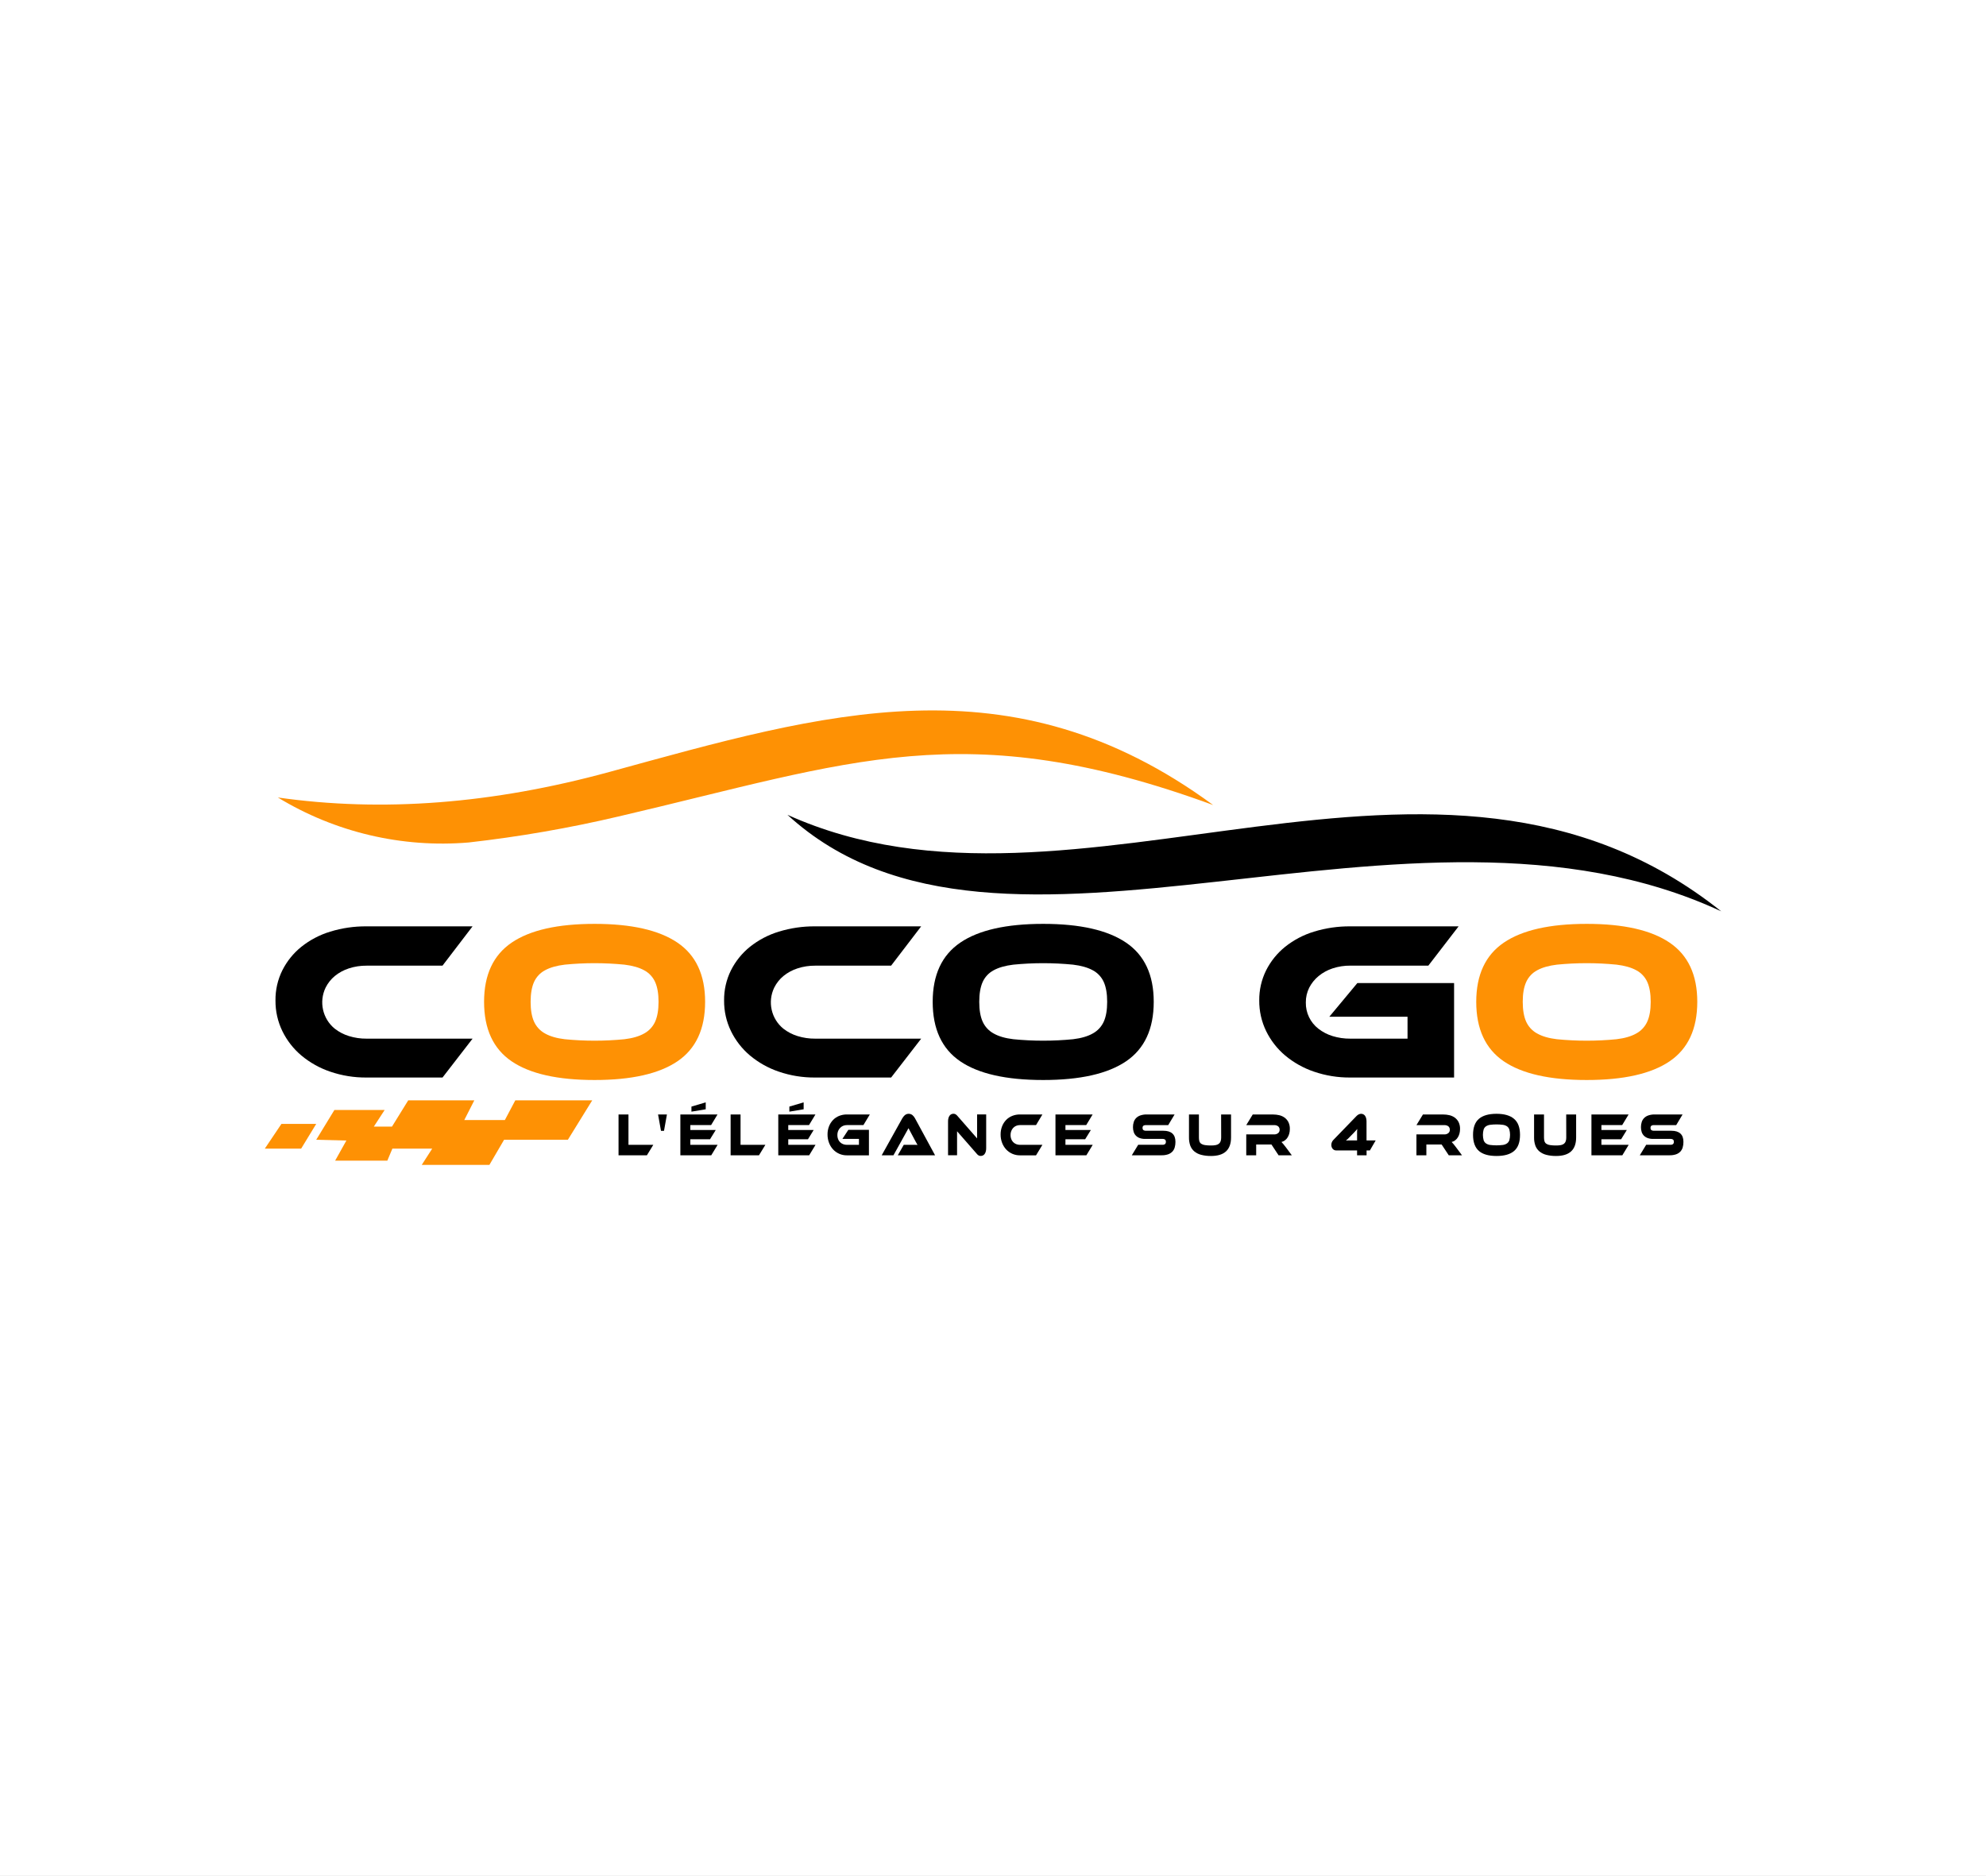
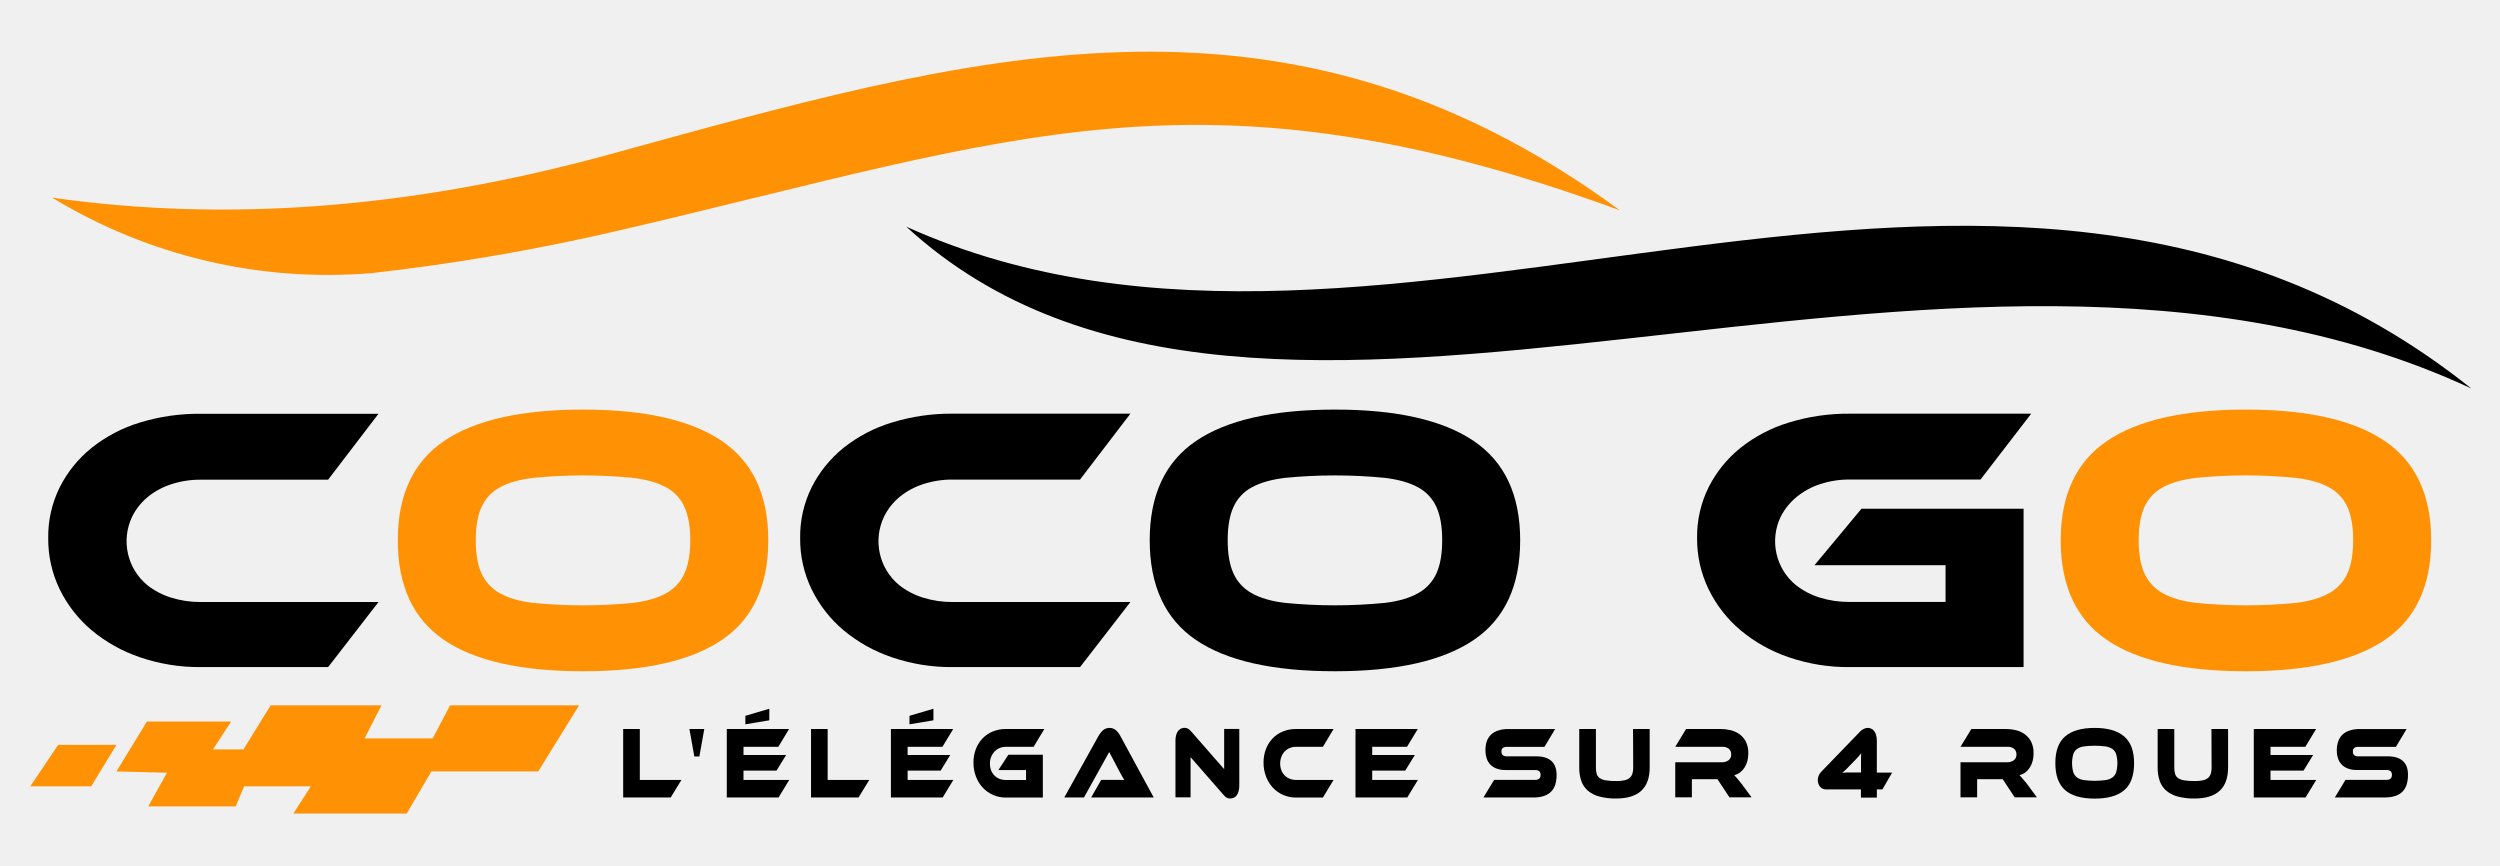
- <svg xmlns="http://www.w3.org/2000/svg" id="Layer_1" data-name="Layer 1" viewBox="0 0 1800 1700">
-   <defs>
-     <style>.cls-1{fill:#fff;}.cls-2{fill:none;}.cls-3,.cls-5{fill:#fe9104;}.cls-4,.cls-5{fill-rule:evenodd;}</style>
-   </defs>
-   <rect class="cls-1" width="1800" height="1700" />
-   <path class="cls-2" d="M1393.18,936.85q6.85,3.9,17.92,5.23a275.54,275.54,0,0,0,54.08,0q11.05-1.33,17.92-5.23A22.87,22.87,0,0,0,1493,926.1q3.07-6.86,3.07-17.92T1493,890.25a22.43,22.43,0,0,0-9.94-10.65q-6.87-3.78-17.92-5.12a275.54,275.54,0,0,0-54.08,0q-11.05,1.34-17.92,5.12a22.43,22.43,0,0,0-9.94,10.65q-3.06,6.87-3.07,17.93t3.07,17.92A22.87,22.87,0,0,0,1393.18,936.85Z" />
-   <path d="M273.13,956.83a81.63,81.63,0,0,0,26.12,14.64,98.88,98.88,0,0,0,33,5.33h68.82l27.25-35.24H332.23a52.27,52.27,0,0,1-16-2.35,40,40,0,0,1-12.8-6.66,30.77,30.77,0,0,1-8.3-37.28,32.33,32.33,0,0,1,8.4-10.55,39.29,39.29,0,0,1,12.7-6.86,50.21,50.21,0,0,1,16-2.46h68.82l27.25-35.64H332.23a108.76,108.76,0,0,0-33,4.81,78.67,78.67,0,0,0-26.12,13.73,64.78,64.78,0,0,0-17.2,21.3A59.85,59.85,0,0,0,249.68,907a62.33,62.33,0,0,0,6.25,27.75A67.82,67.82,0,0,0,273.13,956.83Z" />
-   <path class="cls-3" d="M463.63,962.05q24.89,17,75.28,17,50.18,0,75.17-17t25-53.87q0-36.67-25.09-53.67t-75.07-17q-50.19,0-75.18,17t-25,53.67Q438.74,945.05,463.63,962.05ZM484,890.25a22.46,22.46,0,0,1,9.93-10.65q6.87-3.78,17.93-5.12a275.54,275.54,0,0,1,54.08,0q11.06,1.34,17.92,5.12a22.41,22.41,0,0,1,9.93,10.65q3.08,6.87,3.08,17.93T593.8,926.1a22.85,22.85,0,0,1-9.93,10.75q-6.87,3.9-17.92,5.23a275.54,275.54,0,0,1-54.08,0q-11.07-1.33-17.93-5.23A22.9,22.9,0,0,1,484,926.1q-3.08-6.86-3.07-17.92T484,890.25Z" />
-   <path d="M679.73,956.83a81.63,81.63,0,0,0,26.12,14.64,98.88,98.88,0,0,0,33,5.33h68.82l27.25-35.24H738.83a52.27,52.27,0,0,1-16-2.35,40,40,0,0,1-12.8-6.66,30.77,30.77,0,0,1-8.3-37.28,32.33,32.33,0,0,1,8.4-10.55,39.29,39.29,0,0,1,12.7-6.86,50.21,50.21,0,0,1,16-2.46h68.82l27.25-35.64H738.83a108.76,108.76,0,0,0-33,4.81,78.67,78.67,0,0,0-26.12,13.73,64.78,64.78,0,0,0-17.2,21.3A59.85,59.85,0,0,0,656.28,907a62.33,62.33,0,0,0,6.25,27.75A67.82,67.82,0,0,0,679.73,956.83Z" />
-   <path d="M870.23,962.05q24.88,17,75.28,17,50.18,0,75.17-17t25-53.87q0-36.67-25.09-53.67t-75.07-17q-50.19,0-75.18,17t-25,53.67Q845.34,945.05,870.23,962.05Zm20.38-71.8a22.46,22.46,0,0,1,9.93-10.65q6.87-3.78,17.93-5.12a275.54,275.54,0,0,1,54.08,0q11.06,1.34,17.92,5.12a22.48,22.48,0,0,1,9.94,10.65q3.06,6.87,3.07,17.93t-3.07,17.92a22.92,22.92,0,0,1-9.94,10.75q-6.87,3.9-17.92,5.23a275.54,275.54,0,0,1-54.08,0q-11.07-1.33-17.93-5.23a22.9,22.9,0,0,1-9.93-10.75q-3.08-6.86-3.07-17.92T890.61,890.25Z" />
-   <path d="M1164.79,956.83a81.58,81.58,0,0,0,26.11,14.64,98.88,98.88,0,0,0,33,5.33h94V891.17h-87.67l-25.4,30.53h70.88v19.86h-51.83a53,53,0,0,1-16.18-2.35,39.88,39.88,0,0,1-12.8-6.66,29.4,29.4,0,0,1-11.37-23.76,29.18,29.18,0,0,1,3.07-13.42,33.16,33.16,0,0,1,8.5-10.54,39.17,39.17,0,0,1,12.81-7,50.15,50.15,0,0,1,16-2.46h70.67L1322,839.76h-98.12a108.76,108.76,0,0,0-33,4.81,78.62,78.62,0,0,0-26.11,13.73,64.81,64.81,0,0,0-17.21,21.3,59.85,59.85,0,0,0-6.25,27.35,62.33,62.33,0,0,0,6.25,27.75A67.85,67.85,0,0,0,1164.79,956.83Z" />
-   <path class="cls-3" d="M1362.86,962.05q24.89,17,75.28,17,50.19,0,75.18-17t25-53.87q0-36.67-25.1-53.67t-75.07-17q-50.19,0-75.17,17t-25,53.67Q1338,945.05,1362.86,962.05Zm20.38-71.8a22.43,22.43,0,0,1,9.94-10.65q6.85-3.78,17.92-5.12a275.54,275.54,0,0,1,54.08,0q11.05,1.34,17.92,5.12a22.43,22.43,0,0,1,9.94,10.65q3.07,6.87,3.07,17.93T1493,926.1a22.87,22.87,0,0,1-9.94,10.75q-6.87,3.9-17.92,5.23a275.54,275.54,0,0,1-54.08,0q-11.05-1.33-17.92-5.23a22.87,22.87,0,0,1-9.94-10.75q-3.06-6.86-3.07-17.92T1383.24,890.25Z" />
-   <polygon class="cls-3" points="255.07 1018.85 240 1041.28 272.93 1041.28 286.6 1018.85 255.07 1018.85" />
-   <polygon class="cls-3" points="514.69 1033.22 536.76 997.48 467.04 997.48 457.58 1015.35 420.79 1015.35 429.9 997.48 369.99 997.48 355.27 1021.3 338.81 1021.3 348.62 1006.24 303.07 1006.24 286.6 1033.22 313.93 1033.92 303.77 1052.14 351.07 1052.14 355.62 1041.28 391.71 1041.28 382.25 1055.99 443.57 1055.99 456.88 1033.22 514.69 1033.22" />
-   <path class="cls-4" d="M713.68,738.63c261.61,118.08,588.09-118.45,846.32,87.5-284.42-132.1-653.27,89.68-846.32-87.5" />
-   <path class="cls-5" d="M251.84,722.94a286.51,286.51,0,0,0,173,40.78A1162.52,1162.52,0,0,0,560.41,740.2c211-49.19,313.7-93,539.12-10.42-183.57-134.84-352.65-83.27-547.16-30Q393.64,743.2,251.84,722.94" />
-   <polygon points="728.12 999.4 728.38 999.4 728.38 999.33 728.12 999.4" />
-   <polygon points="639.37 999.4 639.63 999.4 639.63 999.33 639.37 999.4" />
-   <path d="M918.33,1022.43a7.93,7.93,0,0,1,2.69-1.85,8.7,8.7,0,0,1,3.4-.66H939l5.78-9.64H924.42a18.4,18.4,0,0,0-7,1.31,15.79,15.79,0,0,0-5.55,3.71,17.44,17.44,0,0,0-3.65,5.75,20,20,0,0,0-1.32,7.39,20.89,20.89,0,0,0,1.32,7.5,18.51,18.51,0,0,0,3.65,6,16.87,16.87,0,0,0,12.55,5.4H939l5.78-9.52H924.42a9.06,9.06,0,0,1-3.4-.64,7.93,7.93,0,0,1-4.49-4.59,10,10,0,0,1-.64-3.63,9.85,9.85,0,0,1,.66-3.66A8.82,8.82,0,0,1,918.33,1022.43Z" />
-   <path d="M761.44,1022.46a8,8,0,0,1,2.72-1.88,8.61,8.61,0,0,1,3.39-.66h15l5.82-9.64H767.55a18.44,18.44,0,0,0-7,1.31,15.75,15.75,0,0,0-5.54,3.71,17.28,17.28,0,0,0-3.65,5.75,19.83,19.83,0,0,0-1.33,7.39,20.68,20.68,0,0,0,1.33,7.5,18.34,18.34,0,0,0,3.65,6,16.83,16.83,0,0,0,12.54,5.4h20v-23.14H768.9l-5.4,8.25h15v5.37h-11a9.07,9.07,0,0,1-3.43-.64,7.91,7.91,0,0,1-4.5-4.59,10,10,0,0,1-.63-3.63,9.61,9.61,0,0,1,.65-3.63A8.85,8.85,0,0,1,761.44,1022.46Z" />
-   <path d="M827,1010.87a5.51,5.51,0,0,0-6.94.08,11.76,11.76,0,0,0-2.3,2.88l-18.65,33.49h10.65l13.65-24.58,5.22,9.8c.49.88,1,1.83,1.54,2.85s1,1.85,1.41,2.52a21.89,21.89,0,0,0-2.45-.11h-10l-5.44,9.52h33.82l-18.17-33.49A10.48,10.48,0,0,0,827,1010.87Z" />
-   <polygon points="626.68 1003.15 626.68 1007.74 639.63 1005.58 639.63 999.4 639.37 999.4 626.68 1003.15" />
-   <polygon points="671.19 1010.28 662.19 1010.28 662.19 1047.32 687.88 1047.32 693.7 1037.8 671.19 1037.8 671.19 1010.28" />
-   <polygon points="714.43 1032.76 732.3 1032.76 737.47 1024.35 714.43 1024.35 714.43 1019.92 733.25 1019.92 739.08 1010.28 705.39 1010.28 705.39 1047.32 733.38 1047.32 739.16 1037.8 714.43 1037.8 714.43 1032.76" />
-   <polygon points="569.61 1010.28 560.61 1010.28 560.61 1047.32 586.3 1047.32 592.12 1037.8 569.61 1037.8 569.61 1010.28" />
-   <polygon points="625.68 1032.76 643.54 1032.76 648.72 1024.35 625.68 1024.35 625.68 1019.92 644.5 1019.92 650.32 1010.28 616.64 1010.28 616.64 1047.32 644.63 1047.32 650.41 1037.8 625.68 1037.8 625.68 1032.76" />
-   <polygon points="599.08 1025.12 601.82 1025.12 604.47 1010.28 596.43 1010.28 599.08 1025.12" />
-   <path d="M885.6,1032l-17.82-20.37a5.8,5.8,0,0,0-1.93-1.63,4.31,4.31,0,0,0-1.68-.36,4.7,4.7,0,0,0-1.84.38,4.16,4.16,0,0,0-1.57,1.22,6.62,6.62,0,0,0-1.09,2.16,10.89,10.89,0,0,0-.41,3.15v30.73h8.17v-21.76l17.82,20.37a5.6,5.6,0,0,0,1.89,1.64,4.37,4.37,0,0,0,1.72.35,4.88,4.88,0,0,0,1.87-.38,4,4,0,0,0,1.59-1.25,6.83,6.83,0,0,0,1.08-2.18,10.56,10.56,0,0,0,.42-3.16v-30.67H885.6Z" />
-   <path d="M1372.26,1014.27q-5.33-4.59-15.93-4.59t-15.95,4.59q-5.31,4.59-5.3,14.5t5.28,14.56q5.28,4.59,16,4.59t16-4.59q5.31-4.59,5.3-14.56T1372.26,1014.27Zm-4.28,19.35a5.87,5.87,0,0,1-2.11,2.9,8.68,8.68,0,0,1-3.8,1.41,45.94,45.94,0,0,1-11.48,0,8.68,8.68,0,0,1-3.8-1.41,5.87,5.87,0,0,1-2.11-2.9,18.38,18.38,0,0,1,0-9.69,5.68,5.68,0,0,1,2.11-2.88,8.93,8.93,0,0,1,3.8-1.38,45.94,45.94,0,0,1,11.48,0,8.93,8.93,0,0,1,3.8,1.38,5.68,5.68,0,0,1,2.11,2.88,18.38,18.38,0,0,1,0,9.69Z" />
-   <polygon points="715.43 1003.15 715.43 1007.74 728.38 1005.58 728.38 999.4 728.12 999.4 715.43 1003.15" />
-   <polygon points="965.66 1032.76 983.53 1032.76 988.7 1024.35 965.66 1024.35 965.66 1019.92 984.48 1019.92 990.31 1010.28 956.62 1010.28 956.62 1047.32 984.61 1047.32 990.39 1037.8 965.66 1037.8 965.66 1032.76" />
-   <path d="M1419.57,1031.15a10.75,10.75,0,0,1-.45,3.32,5,5,0,0,1-1.5,2.27,6.41,6.41,0,0,1-2.78,1.28,20.33,20.33,0,0,1-4.35.39,35.83,35.83,0,0,1-5.65-.36,8.07,8.07,0,0,1-3.37-1.22,4.28,4.28,0,0,1-1.63-2.25,11.53,11.53,0,0,1-.44-3.43v-20.87h-9v20.87a21.42,21.42,0,0,0,1.15,7.34,12.48,12.48,0,0,0,3.61,5.23,16.1,16.1,0,0,0,6.24,3.15,34.07,34.07,0,0,0,9,1.05q18.12,0,18.12-16.77v-20.87h-9Z" />
-   <polygon points="1451.43 1032.76 1469.3 1032.76 1474.47 1024.35 1451.43 1024.35 1451.43 1019.92 1470.25 1019.92 1476.08 1010.28 1442.39 1010.28 1442.39 1047.32 1470.38 1047.32 1476.16 1037.8 1451.43 1037.8 1451.43 1032.76" />
-   <path d="M1317.34,1037.07c-.61-.73-1.16-1.34-1.65-1.82a8.64,8.64,0,0,0,3.19-1.52,10.06,10.06,0,0,0,2.4-2.63,12.91,12.91,0,0,0,1.5-3.49,16,16,0,0,0,.52-4.09,13.42,13.42,0,0,0-1.42-6.54,11.72,11.72,0,0,0-3.58-4,13.53,13.53,0,0,0-4.83-2.07,23.77,23.77,0,0,0-5.13-.59h-18.68l-5.88,9.64h25.3a5.56,5.56,0,0,1,3.65,1.08,3.94,3.94,0,0,1,1.31,3.23,3.63,3.63,0,0,1-1.44,3,5.56,5.56,0,0,1-3.52,1.1h-25.3v18.94h9v-9.8h13.82l6.48,9.8h12l-5.35-7.2C1318.76,1038.83,1318,1037.82,1317.34,1037.07Z" />
-   <path d="M1054.46,1025.06h-15.82a3.77,3.77,0,0,1-2.32-.58,2.37,2.37,0,0,1-.76-2,2.3,2.3,0,0,1,.76-2,3.93,3.93,0,0,1,2.32-.55h20.17l5.78-9.64h-25.25a17,17,0,0,0-5.67.84,10,10,0,0,0-3.87,2.32,9.23,9.23,0,0,0-2.22,3.63,14.68,14.68,0,0,0-.72,4.73,13.54,13.54,0,0,0,.66,4.34,8.4,8.4,0,0,0,2,3.35,9.15,9.15,0,0,0,3.39,2.16,13.61,13.61,0,0,0,4.86.78h15.82a3.64,3.64,0,0,1,2.35.61,2.5,2.5,0,0,1,.74,2,2.63,2.63,0,0,1-.74,2.08,3.57,3.57,0,0,1-2.35.64h-22l-5.78,9.52h27.08a17.3,17.3,0,0,0,5.67-.83,10,10,0,0,0,3.89-2.38,9.16,9.16,0,0,0,2.22-3.82,17.58,17.58,0,0,0,.69-5.1c0-3.39-.92-5.93-2.78-7.61S1058,1025.06,1054.46,1025.06Z" />
-   <path d="M1106.8,1031.15a10.73,10.73,0,0,1-.46,3.32,5,5,0,0,1-1.5,2.27,6.41,6.41,0,0,1-2.78,1.28,20.33,20.33,0,0,1-4.35.39,35.83,35.83,0,0,1-5.65-.36,8.07,8.07,0,0,1-3.37-1.22,4.28,4.28,0,0,1-1.63-2.25,11.56,11.56,0,0,1-.43-3.43v-20.87h-9v20.87a21.42,21.42,0,0,0,1.15,7.34,12.48,12.48,0,0,0,3.61,5.23,16.1,16.1,0,0,0,6.24,3.15,34.07,34.07,0,0,0,9,1.05q18.12,0,18.12-16.77v-20.87h-9Z" />
-   <path d="M1523,1027.58q-2.77-2.52-8.13-2.52h-15.82a3.83,3.83,0,0,1-2.33-.58,2.4,2.4,0,0,1-.76-2,2.33,2.33,0,0,1,.76-2,4,4,0,0,1,2.33-.55h20.17l5.78-9.64h-25.25a17,17,0,0,0-5.68.84,10,10,0,0,0-3.86,2.32,9.23,9.23,0,0,0-2.22,3.63,14.68,14.68,0,0,0-.72,4.73,13.82,13.82,0,0,0,.65,4.34,8.64,8.64,0,0,0,2,3.35,9.31,9.31,0,0,0,3.39,2.16,13.67,13.67,0,0,0,4.87.78H1514a3.64,3.64,0,0,1,2.35.61,2.5,2.5,0,0,1,.74,2,2.63,2.63,0,0,1-.74,2.08,3.57,3.57,0,0,1-2.35.64h-22l-5.78,9.52h27.08a17.3,17.3,0,0,0,5.67-.83,10,10,0,0,0,3.89-2.38,9.38,9.38,0,0,0,2.22-3.82,17.58,17.58,0,0,0,.69-5.1Q1525.8,1030.11,1523,1027.58Z" />
-   <path d="M1238.54,1016.59a10.89,10.89,0,0,0-.41-3.15,6.62,6.62,0,0,0-1.09-2.16,4.15,4.15,0,0,0-1.59-1.22,4.83,4.83,0,0,0-1.86-.38,5.08,5.08,0,0,0-1.89.44,6.41,6.41,0,0,0-2.2,1.55l-21,21.7a6.42,6.42,0,0,0-1.86,4.54,5.83,5.83,0,0,0,.3,1.88,5,5,0,0,0,.87,1.58,4.32,4.32,0,0,0,1.37,1.1,3.85,3.85,0,0,0,1.8.42h19v4.43h8.61v-4.43h3l5.26-9.08h-8.3Zm-8.56,8.92c0,.74,0,1.66,0,2.76v5.54h-5.17c-1.07,0-2,0-2.82,0s-1.52.1-2.13.17c.55-.44,1.13-1,1.76-1.57s1.34-1.34,2.15-2.19l3.21-3.27c1.42-1.47,2.48-2.66,3.18-3.54C1230.05,1024.09,1230,1024.77,1230,1025.51Z" />
-   <path d="M1163.08,1037.07c-.61-.73-1.16-1.34-1.65-1.82a8.76,8.76,0,0,0,3.2-1.52,10.2,10.2,0,0,0,2.39-2.63,12.91,12.91,0,0,0,1.5-3.49,16,16,0,0,0,.52-4.09,13.42,13.42,0,0,0-1.42-6.54,11.72,11.72,0,0,0-3.58-4,13.53,13.53,0,0,0-4.83-2.07,23.75,23.75,0,0,0-5.12-.59H1135.4l-5.87,9.64h25.29a5.56,5.56,0,0,1,3.65,1.08,3.94,3.94,0,0,1,1.31,3.23,3.65,3.65,0,0,1-1.43,3,5.61,5.61,0,0,1-3.53,1.1h-25.29v18.94h9v-9.8h13.83l6.47,9.8h12l-5.34-7.2C1164.5,1038.83,1163.69,1037.82,1163.08,1037.07Z" />
+ <svg xmlns="http://www.w3.org/2000/svg" id="Layer_1" data-name="Layer 1" viewBox="0 0 1306 452">
+   <path d="M1129.84,309.9q6.62,3.77,17.31,5.05a266.18,266.18,0,0,0,52.24,0q10.67-1.28,17.31-5.05a22.09,22.09,0,0,0,9.56-10.38q3-6.63,3-17.31t-3-17.32a21.67,21.67,0,0,0-9.6-10.29q-6.64-3.65-17.31-4.95a266.18,266.18,0,0,0-52.24,0q-10.67,1.29-17.31,4.95a21.67,21.67,0,0,0-9.6,10.29q-3,6.64-3,17.32t3,17.31A22.09,22.09,0,0,0,1129.84,309.9Z" style="fill:none" />
+   <path d="M47.83,329.2a78.86,78.86,0,0,0,25.23,14.14,95.52,95.52,0,0,0,31.88,5.15h66.48l26.32-34H104.92a50.5,50.5,0,0,1-15.46-2.27,38.64,38.64,0,0,1-12.37-6.43,29.73,29.73,0,0,1-8-36,31.23,31.23,0,0,1,8.11-10.19,38,38,0,0,1,12.27-6.63,48.51,48.51,0,0,1,15.46-2.38H171.4l26.32-34.43H104.92A105.07,105.07,0,0,0,73,220.75,76,76,0,0,0,47.81,234a62.58,62.58,0,0,0-16.62,20.58,57.82,57.82,0,0,0-6,26.47,60.21,60.21,0,0,0,6,26.81A65.52,65.52,0,0,0,47.83,329.2Z" />
+   <path d="M231.86,334.24q24,16.42,72.72,16.42,48.48,0,72.62-16.42t24.15-52q0-35.42-24.24-51.85t-72.52-16.42q-48.49,0-72.63,16.42T207.81,282.2Q207.81,317.82,231.86,334.24Zm19.68-69.36a21.7,21.7,0,0,1,9.59-10.29q6.64-3.65,17.32-4.95a266.18,266.18,0,0,1,52.24,0q10.68,1.29,17.31,4.95a21.65,21.65,0,0,1,9.59,10.29q3,6.64,3,17.32t-3,17.31A22.07,22.07,0,0,1,348,309.9q-6.64,3.77-17.31,5.05a266.18,266.18,0,0,1-52.24,0q-10.69-1.28-17.32-5.05a22.12,22.12,0,0,1-9.6-10.38q-3-6.63-3-17.31T251.54,264.88Z" style="fill:#fe9104" />
+   <path d="M440.62,329.2a78.86,78.86,0,0,0,25.23,14.14,95.52,95.52,0,0,0,31.88,5.15h66.48l26.32-34H497.71a50.5,50.5,0,0,1-15.46-2.27,38.64,38.64,0,0,1-12.37-6.43,29.73,29.73,0,0,1-8-36A31.23,31.23,0,0,1,470,259.54a38,38,0,0,1,12.27-6.63,48.51,48.51,0,0,1,15.46-2.38H564.2l26.32-34.43H497.71a105.07,105.07,0,0,0-31.88,4.65A76,76,0,0,0,440.6,234,62.58,62.58,0,0,0,424,254.59a57.82,57.82,0,0,0-6,26.47,60.21,60.21,0,0,0,6,26.81A65.52,65.52,0,0,0,440.62,329.2Z" />
+   <path d="M624.65,334.24q24,16.42,72.72,16.42,48.48,0,72.62-16.42t24.15-52q0-35.42-24.24-51.85t-72.52-16.42q-48.49,0-72.63,16.42T600.61,282.2Q600.61,317.82,624.65,334.24Zm19.69-69.36a21.7,21.7,0,0,1,9.59-10.29q6.64-3.65,17.32-4.95a266.18,266.18,0,0,1,52.24,0q10.68,1.29,17.31,4.95a21.72,21.72,0,0,1,9.6,10.29q3,6.64,3,17.32t-3,17.31a22.14,22.14,0,0,1-9.6,10.38q-6.64,3.77-17.31,5.05a266.18,266.18,0,0,1-52.24,0q-10.69-1.28-17.32-5.05a22.12,22.12,0,0,1-9.59-10.38q-3-6.63-3-17.31T644.34,264.88Z" />
+   <path d="M909.21,329.2a78.81,78.81,0,0,0,25.22,14.14,95.52,95.52,0,0,0,31.88,5.15h90.81V265.77H972.43l-24.54,29.49h68.47v19.19H966.29a51.2,51.2,0,0,1-15.63-2.27,38.53,38.53,0,0,1-12.37-6.43,29.59,29.59,0,0,1-8-35.92,32,32,0,0,1,8.21-10.18,37.84,37.84,0,0,1,12.38-6.76,48.45,48.45,0,0,1,15.46-2.38h68.27l26.49-34.4H966.29a105.07,105.07,0,0,0-31.88,4.65A76,76,0,0,0,909.19,234a62.61,62.61,0,0,0-16.63,20.58,57.82,57.82,0,0,0-6,26.42,60.21,60.21,0,0,0,6,26.81A65.55,65.55,0,0,0,909.21,329.2Z" />
+   <path d="M1100.55,334.24q24,16.42,72.72,16.42,48.49,0,72.63-16.42t24.15-52q0-35.42-24.25-51.85t-72.52-16.42q-48.49,0-72.62,16.42t-24.15,51.85Q1076.54,317.82,1100.55,334.24Zm19.69-69.36a21.67,21.67,0,0,1,9.6-10.29q6.62-3.65,17.31-4.95a266.18,266.18,0,0,1,52.24,0q10.67,1.29,17.31,4.95a21.67,21.67,0,0,1,9.6,10.29q3,6.64,3,17.32t-3,17.31a22.09,22.09,0,0,1-9.6,10.38q-6.64,3.77-17.31,5.05a266.18,266.18,0,0,1-52.24,0q-10.67-1.28-17.31-5.05a22.09,22.09,0,0,1-9.6-10.38q-3-6.63-3-17.31T1120.24,264.88Z" style="fill:#fe9104" />
+   <polygon points="30.38 389.11 15.82 410.78 47.63 410.78 60.84 389.11 30.38 389.11" style="fill:#fe9104" />
+   <polygon points="281.18 402.99 302.5 368.47 235.15 368.47 226.01 385.73 190.47 385.73 199.27 368.47 141.4 368.47 127.18 391.48 111.28 391.48 120.75 376.93 76.75 376.93 60.84 402.99 87.24 403.67 77.43 421.27 123.12 421.27 127.52 410.78 162.38 410.78 153.24 424.99 212.48 424.99 225.34 402.99 281.18 402.99" style="fill:#fe9104" />
+   <path d="M473.42,118.41C726.14,232.48,1041.54,4,1291,202.93c-274.76-127.61-631.09,86.63-817.58-84.53" />
+   <path d="M27.26,103.25a276.78,276.78,0,0,0,167.13,39.4,1123,1123,0,0,0,131-22.72c203.84-47.52,303-89.84,520.81-10.07C668.83-20.4,505.49,29.41,317.58,80.88Q164.24,122.82,27.26,103.25" style="fill:#fe9104" />
+   <polygon points="487.37 370.32 487.62 370.32 487.62 370.25 487.37 370.32" />
+   <polygon points="401.63 370.32 401.88 370.32 401.88 370.25 401.63 370.32" />
+   <path d="M671.12,392.57a7.66,7.66,0,0,1,2.6-1.79,8.4,8.4,0,0,1,3.28-.64h14.08l5.58-9.31H677a17.77,17.77,0,0,0-6.76,1.27,15.25,15.25,0,0,0-5.36,3.58,16.85,16.85,0,0,0-3.53,5.55,19.32,19.32,0,0,0-1.28,7.14,20.18,20.18,0,0,0,1.28,7.25,17.88,17.88,0,0,0,3.53,5.8A16.3,16.3,0,0,0,677,416.63h14.08l5.58-9.2H677a8.75,8.75,0,0,1-3.28-.62,7.66,7.66,0,0,1-4.34-4.43,9.66,9.66,0,0,1-.62-3.51,9.52,9.52,0,0,1,.64-3.54A8.52,8.52,0,0,1,671.12,392.57Z" />
+   <path d="M519.56,392.6a7.73,7.73,0,0,1,2.63-1.82,8.32,8.32,0,0,1,3.27-.64h14.49l5.62-9.31H525.46a17.81,17.81,0,0,0-6.76,1.27,15.22,15.22,0,0,0-5.35,3.58,16.69,16.69,0,0,0-3.53,5.55,19.16,19.16,0,0,0-1.28,7.14,20,20,0,0,0,1.28,7.25,17.72,17.72,0,0,0,3.53,5.8,16.26,16.26,0,0,0,12.11,5.22h19.32V394.28h-18l-5.22,8H536v5.19H525.41a8.76,8.76,0,0,1-3.31-.62,7.64,7.64,0,0,1-4.35-4.43,9.66,9.66,0,0,1-.61-3.51,9.28,9.28,0,0,1,.63-3.51A8.55,8.55,0,0,1,519.56,392.6Z" />
+   <path d="M582.89,381.4a5.32,5.32,0,0,0-6.7.08,11.36,11.36,0,0,0-2.22,2.78l-18,32.35h10.29l13.19-23.75,5,9.47c.47.85,1,1.77,1.49,2.75s1,1.79,1.36,2.43a21.15,21.15,0,0,0-2.37-.11h-9.66l-5.26,9.2H602.7l-17.55-32.35A10.12,10.12,0,0,0,582.89,381.4Z" />
+   <polygon points="389.37 373.94 389.37 378.38 401.88 376.29 401.88 370.32 401.63 370.32 389.37 373.94" />
+   <polygon points="432.37 380.83 423.68 380.83 423.68 416.61 448.49 416.61 454.12 407.42 432.37 407.42 432.37 380.83" />
+   <polygon points="474.14 402.55 491.4 402.55 496.4 394.42 474.14 394.42 474.14 390.14 492.32 390.14 497.95 380.83 465.41 380.83 465.41 416.61 492.45 416.61 498.03 407.42 474.14 407.42 474.14 402.55" />
+   <polygon points="334.24 380.83 325.55 380.83 325.55 416.61 350.36 416.61 355.99 407.42 334.24 407.42 334.24 380.83" />
+   <polygon points="388.4 402.55 405.66 402.55 410.66 394.42 388.4 394.42 388.4 390.14 406.59 390.14 412.21 380.83 379.67 380.83 379.67 416.61 406.71 416.61 412.3 407.42 388.4 407.42 388.4 402.55" />
+   <polygon points="362.71 395.17 365.36 395.17 367.92 380.83 360.15 380.83 362.71 395.17" />
+   <path d="M639.5,401.81l-17.21-19.68a5.6,5.6,0,0,0-1.86-1.57,4.16,4.16,0,0,0-1.62-.35,4.54,4.54,0,0,0-1.78.37,4,4,0,0,0-1.52,1.18,6.4,6.4,0,0,0-1.05,2.09,10.52,10.52,0,0,0-.4,3v29.69h7.89v-21l17.21,19.68a5.41,5.41,0,0,0,1.83,1.58,4.22,4.22,0,0,0,1.66.34,4.71,4.71,0,0,0,1.81-.37,3.86,3.86,0,0,0,1.54-1.21,6.6,6.6,0,0,0,1-2.11,10.2,10.2,0,0,0,.41-3.05V380.79H639.5Z" />
+   <path d="M1109.63,384.69q-5.15-4.43-15.39-4.43t-15.41,4.43q-5.13,4.43-5.12,14t5.1,14.07q5.1,4.43,15.46,4.43t15.46-4.43q5.13-4.43,5.12-14.07T1109.63,384.69Zm-4.13,18.69a5.67,5.67,0,0,1-2,2.8,8.39,8.39,0,0,1-3.67,1.36,44.38,44.38,0,0,1-11.09,0,8.39,8.39,0,0,1-3.67-1.36,5.67,5.67,0,0,1-2-2.8,17.75,17.75,0,0,1,0-9.36,5.49,5.49,0,0,1,2-2.78,8.63,8.63,0,0,1,3.67-1.33,44.38,44.38,0,0,1,11.09,0,8.63,8.63,0,0,1,3.67,1.33,5.49,5.49,0,0,1,2,2.78A17.75,17.75,0,0,1,1105.5,403.38Z" />
+   <polygon points="475.11 373.94 475.11 378.38 487.62 376.29 487.62 370.32 487.37 370.32 475.11 373.94" />
+   <polygon points="716.84 402.55 734.1 402.55 739.1 394.42 716.84 394.42 716.84 390.14 735.02 390.14 740.65 380.83 708.11 380.83 708.11 416.61 735.15 416.61 740.73 407.42 716.84 407.42 716.84 402.55" />
+   <path d="M1155.34,401a10.39,10.39,0,0,1-.43,3.21,4.83,4.83,0,0,1-1.45,2.19,6.19,6.19,0,0,1-2.69,1.24,19.63,19.63,0,0,1-4.2.38,34.62,34.62,0,0,1-5.46-.35,7.8,7.8,0,0,1-3.26-1.18,4.13,4.13,0,0,1-1.57-2.17,11.14,11.14,0,0,1-.43-3.31V380.83h-8.69V401a20.69,20.69,0,0,0,1.11,7.09,12.06,12.06,0,0,0,3.49,5.05,15.55,15.55,0,0,0,6,3,32.91,32.91,0,0,0,8.69,1q17.5,0,17.5-16.2V380.83h-8.69Z" />
+   <polygon points="1186.12 402.55 1203.38 402.55 1208.37 394.42 1186.12 394.42 1186.12 390.14 1204.3 390.14 1209.93 380.83 1177.38 380.83 1177.38 416.61 1204.42 416.61 1210.01 407.42 1186.12 407.42 1186.12 402.55" />
+   <path d="M1056.58,406.71c-.59-.71-1.12-1.29-1.59-1.76a8.35,8.35,0,0,0,3.08-1.47,9.72,9.72,0,0,0,2.32-2.54,12.47,12.47,0,0,0,1.45-3.37,15.46,15.46,0,0,0,.5-4,13,13,0,0,0-1.37-6.32,11.32,11.32,0,0,0-3.46-3.86,13.07,13.07,0,0,0-4.67-2,23,23,0,0,0-5-.57h-18l-5.68,9.31h24.44a5.37,5.37,0,0,1,3.53,1,3.81,3.81,0,0,1,1.27,3.12,3.51,3.51,0,0,1-1.39,2.9,5.37,5.37,0,0,1-3.4,1.06h-24.44v18.3h8.69v-9.47h13.35l6.26,9.47h11.59l-5.17-7C1058,408.41,1057.22,407.44,1056.58,406.71Z" />
+   <path d="M802.63,395.11H787.34a3.64,3.64,0,0,1-2.24-.56,2.29,2.29,0,0,1-.73-1.93,2.22,2.22,0,0,1,.73-1.93,3.8,3.8,0,0,1,2.24-.53h19.49l5.58-9.31H788a16.42,16.42,0,0,0-5.48.81,9.66,9.66,0,0,0-3.74,2.24,8.92,8.92,0,0,0-2.14,3.51A14.18,14.18,0,0,0,776,392a13.08,13.08,0,0,0,.64,4.19,8.11,8.11,0,0,0,1.93,3.24,8.84,8.84,0,0,0,3.27,2.09,13.15,13.15,0,0,0,4.69.75h15.28a3.52,3.52,0,0,1,2.27.59,2.42,2.42,0,0,1,.71,1.93,2.54,2.54,0,0,1-.71,2,3.45,3.45,0,0,1-2.27.62H780.53l-5.58,9.2h26.16a16.71,16.71,0,0,0,5.48-.8,9.66,9.66,0,0,0,3.76-2.3,8.85,8.85,0,0,0,2.14-3.69,17,17,0,0,0,.67-4.93c0-3.27-.89-5.73-2.69-7.35S806,395.11,802.63,395.11Z" />
+   <path d="M853.19,401a10.37,10.37,0,0,1-.44,3.21,4.83,4.83,0,0,1-1.45,2.19,6.19,6.19,0,0,1-2.69,1.24,19.63,19.63,0,0,1-4.2.38,34.62,34.62,0,0,1-5.46-.35,7.8,7.8,0,0,1-3.26-1.18,4.13,4.13,0,0,1-1.57-2.17,11.17,11.17,0,0,1-.42-3.31V380.83H825V401a20.69,20.69,0,0,0,1.11,7.09,12.06,12.06,0,0,0,3.49,5.05,15.55,15.55,0,0,0,6,3,32.91,32.91,0,0,0,8.69,1q17.5,0,17.5-16.2V380.83h-8.69Z" />
+   <path d="M1255.26,397.54q-2.68-2.43-7.85-2.43h-15.28a3.7,3.7,0,0,1-2.25-.56,2.32,2.32,0,0,1-.73-1.93,2.25,2.25,0,0,1,.73-1.93,3.86,3.86,0,0,1,2.25-.53h19.49l5.58-9.31H1232.8a16.42,16.42,0,0,0-5.49.81,9.66,9.66,0,0,0-3.73,2.24,8.92,8.92,0,0,0-2.14,3.51,14.18,14.18,0,0,0-.7,4.57,13.35,13.35,0,0,0,.63,4.19,8.35,8.35,0,0,0,1.93,3.24,9,9,0,0,0,3.27,2.09,13.21,13.21,0,0,0,4.7.75h15.28a3.52,3.52,0,0,1,2.27.59,2.42,2.42,0,0,1,.71,1.93,2.54,2.54,0,0,1-.71,2,3.45,3.45,0,0,1-2.27.62h-21.25l-5.58,9.2h26.16a16.71,16.71,0,0,0,5.48-.8,9.66,9.66,0,0,0,3.76-2.3,9.06,9.06,0,0,0,2.14-3.69,17,17,0,0,0,.67-4.93Q1258,400,1255.26,397.54Z" />
+   <path d="M980.46,386.93a10.52,10.52,0,0,0-.4-3A6.39,6.39,0,0,0,979,381.8a4,4,0,0,0-1.54-1.18,4.67,4.67,0,0,0-1.8-.37,4.91,4.91,0,0,0-1.83.43,6.19,6.19,0,0,0-2.13,1.5l-20.29,21a6.2,6.2,0,0,0-1.8,4.39,5.63,5.63,0,0,0,.29,1.82,4.83,4.83,0,0,0,.84,1.53,4.17,4.17,0,0,0,1.32,1.06,3.72,3.72,0,0,0,1.74.41h18.35v4.28h8.32v-4.28h2.9l5.08-8.77h-8Zm-8.27,8.62v8h-7.72a16.92,16.92,0,0,0-2.06.16c.53-.43,1.09-1,1.7-1.52s1.29-1.29,2.08-2.12l3.1-3.16c1.37-1.42,2.4-2.57,3.07-3.42a12.52,12.52,0,0,0-.15,2Z" />
+   <path d="M907.56,406.71c-.59-.71-1.12-1.29-1.59-1.76a8.46,8.46,0,0,0,3.09-1.47,9.85,9.85,0,0,0,2.31-2.54,12.47,12.47,0,0,0,1.45-3.37,15.46,15.46,0,0,0,.5-4,13,13,0,0,0-1.37-6.32,11.32,11.32,0,0,0-3.46-3.86,13.07,13.07,0,0,0-4.67-2,22.94,22.94,0,0,0-4.95-.57H880.82l-5.67,9.31h24.43a5.37,5.37,0,0,1,3.53,1,3.81,3.81,0,0,1,1.27,3.12,3.53,3.53,0,0,1-1.38,2.9,5.42,5.42,0,0,1-3.41,1.06H875.15v18.3h8.69v-9.47H897.2l6.25,9.47H915l-5.16-7C908.93,408.41,908.15,407.44,907.56,406.71Z" />
</svg>
